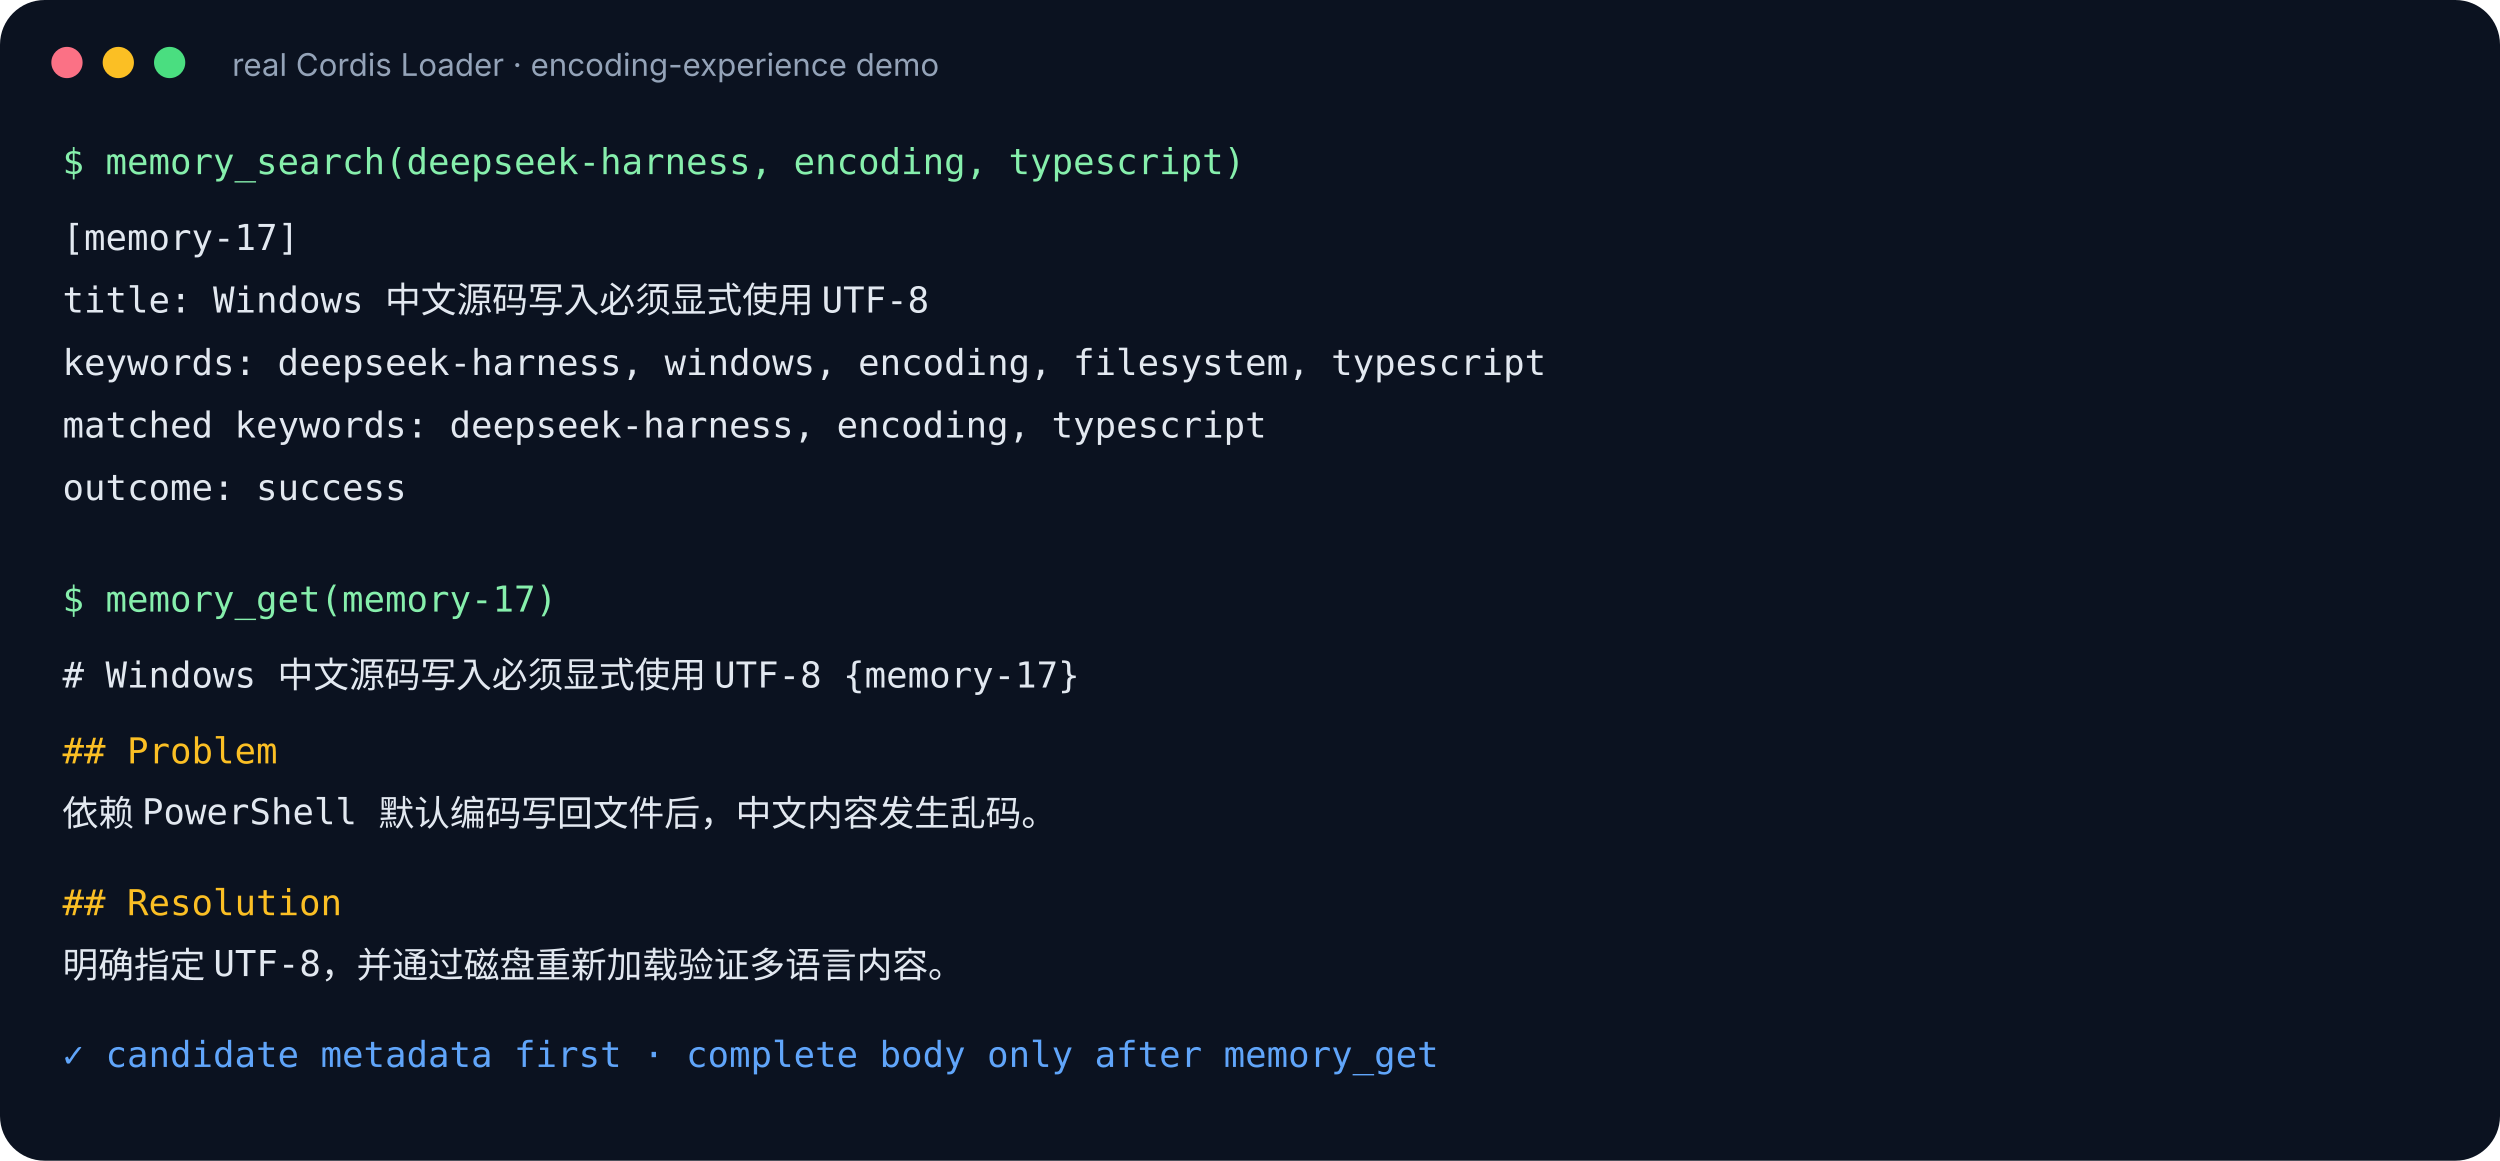
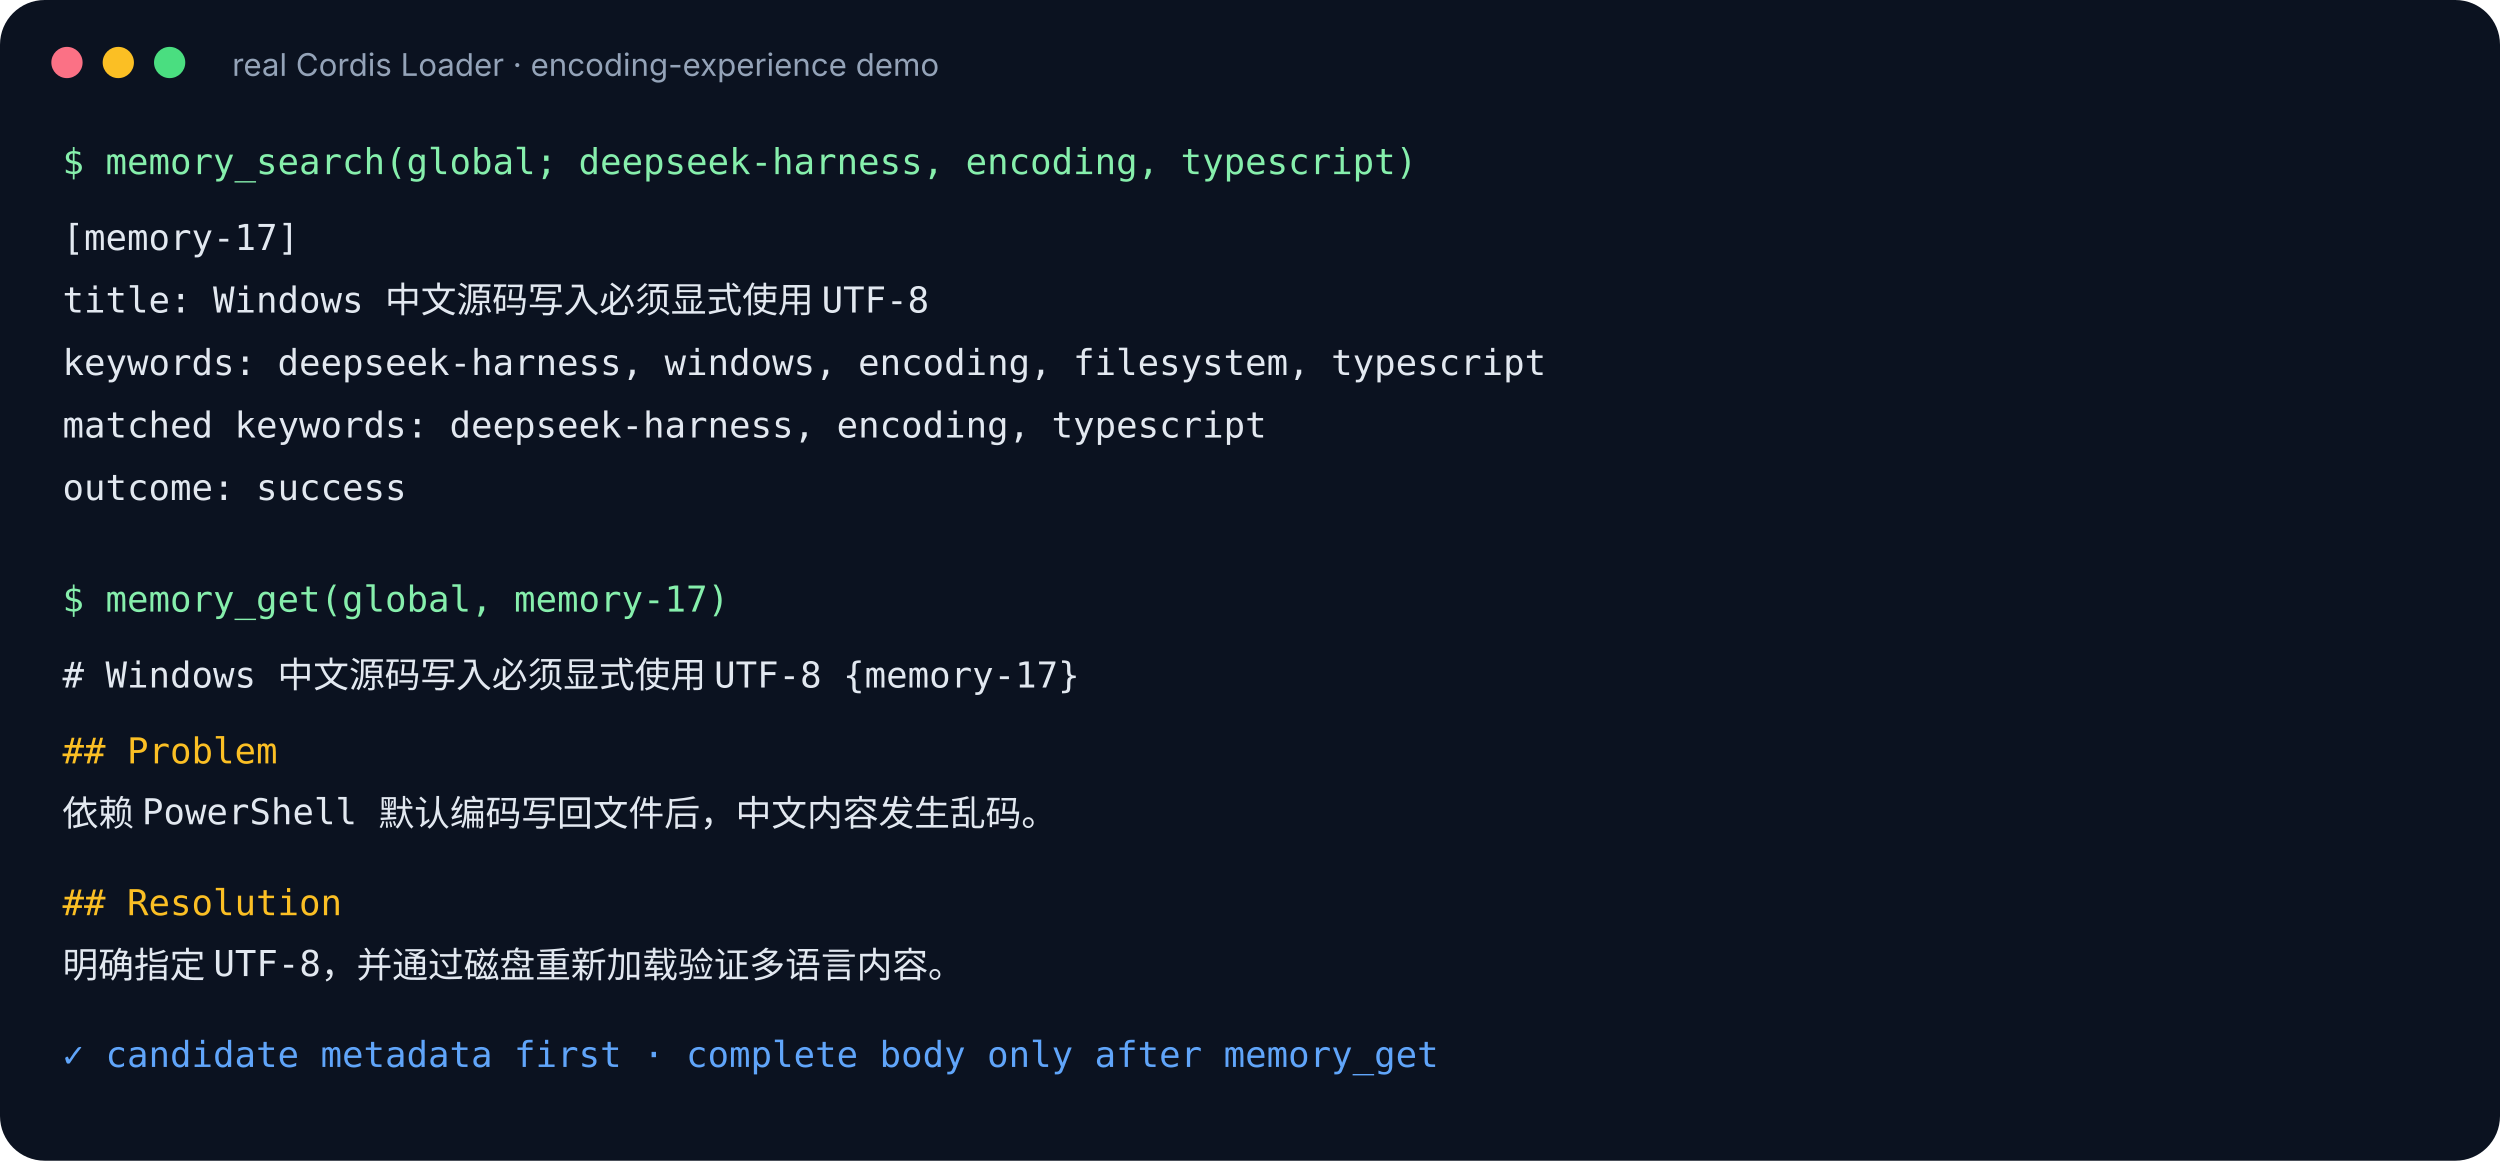
<svg xmlns="http://www.w3.org/2000/svg" width="1120" height="520" viewBox="0 0 1120 520" role="img" aria-labelledby="title desc">
  <rect width="1120" height="520" rx="20" fill="#0b1220" />
  <circle cx="30" cy="28" r="7" fill="#fb7185" />
  <circle cx="53" cy="28" r="7" fill="#fbbf24" />
  <circle cx="76" cy="28" r="7" fill="#4ade80" />
  <text x="104" y="34" font-family="Inter,Segoe UI,sans-serif" font-size="14" fill="#94a3b8">real Cordis Loader · encoding-experience demo</text>
  <g font-family="Consolas,Cascadia Mono,monospace" font-size="16" fill="#e2e8f0">
-     <text x="28" y="78" fill="#86efac">$ memory_search(deepseek-harness, encoding, typescript)</text>
+     <text x="28" y="78" fill="#86efac">$ memory_search(global; deepseek-harness, encoding, typescript)</text>
    <text x="28" y="112">[memory-17]</text>
    <text x="28" y="140">title: Windows 中文源码写入必须显式使用 UTF-8</text>
    <text x="28" y="168">keywords: deepseek-harness, windows, encoding, filesystem, typescript</text>
    <text x="28" y="196">matched keywords: deepseek-harness, encoding, typescript</text>
    <text x="28" y="224">outcome: success</text>
-     <text x="28" y="274" fill="#86efac">$ memory_get(memory-17)</text>
+     <text x="28" y="274" fill="#86efac">$ memory_get(global, memory-17)</text>
    <text x="28" y="308"># Windows 中文源码写入必须显式使用 UTF-8 {memory-17}</text>
    <text x="28" y="342" fill="#fbbf24">## Problem</text>
    <text x="28" y="370">依赖 PowerShell 默认编码写回文件后，中文内容发生乱码。</text>
    <text x="28" y="410" fill="#fbbf24">## Resolution</text>
    <text x="28" y="438">明确指定 UTF-8，并通过磁盘重新加载验证多语言内容。</text>
    <text x="28" y="478" fill="#60a5fa">✓ candidate metadata first · complete body only after memory_get</text>
  </g>
</svg>
